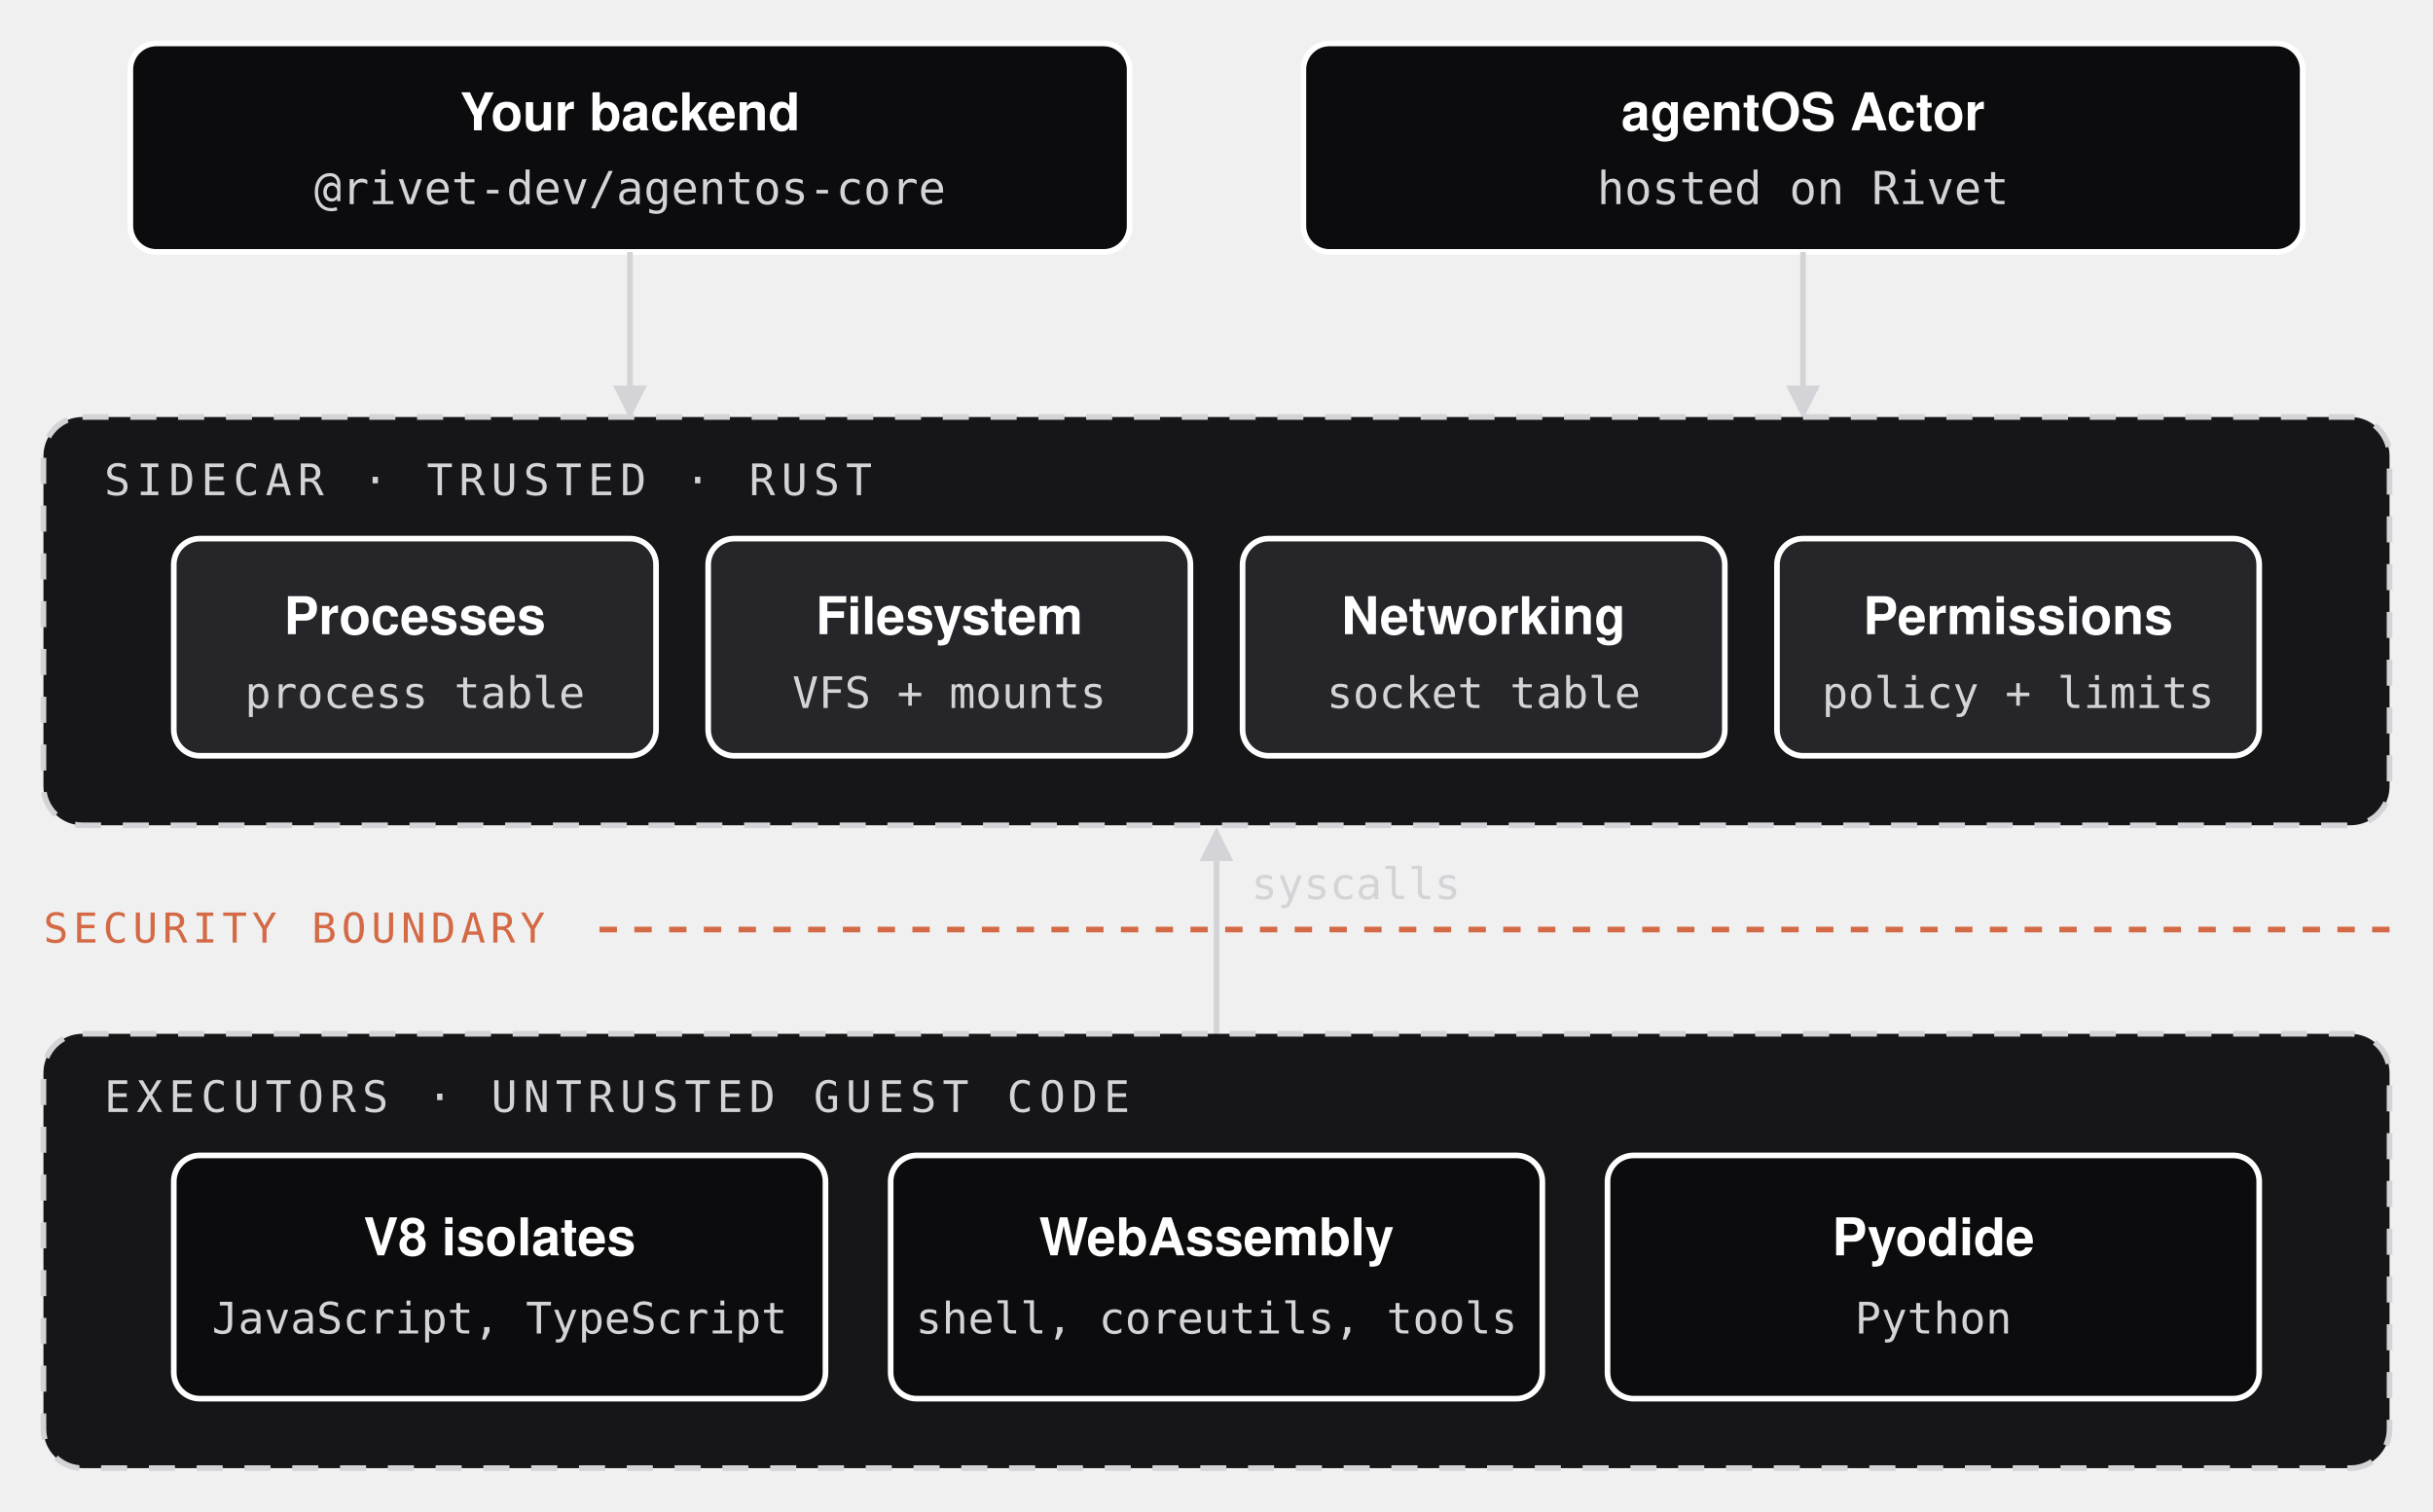
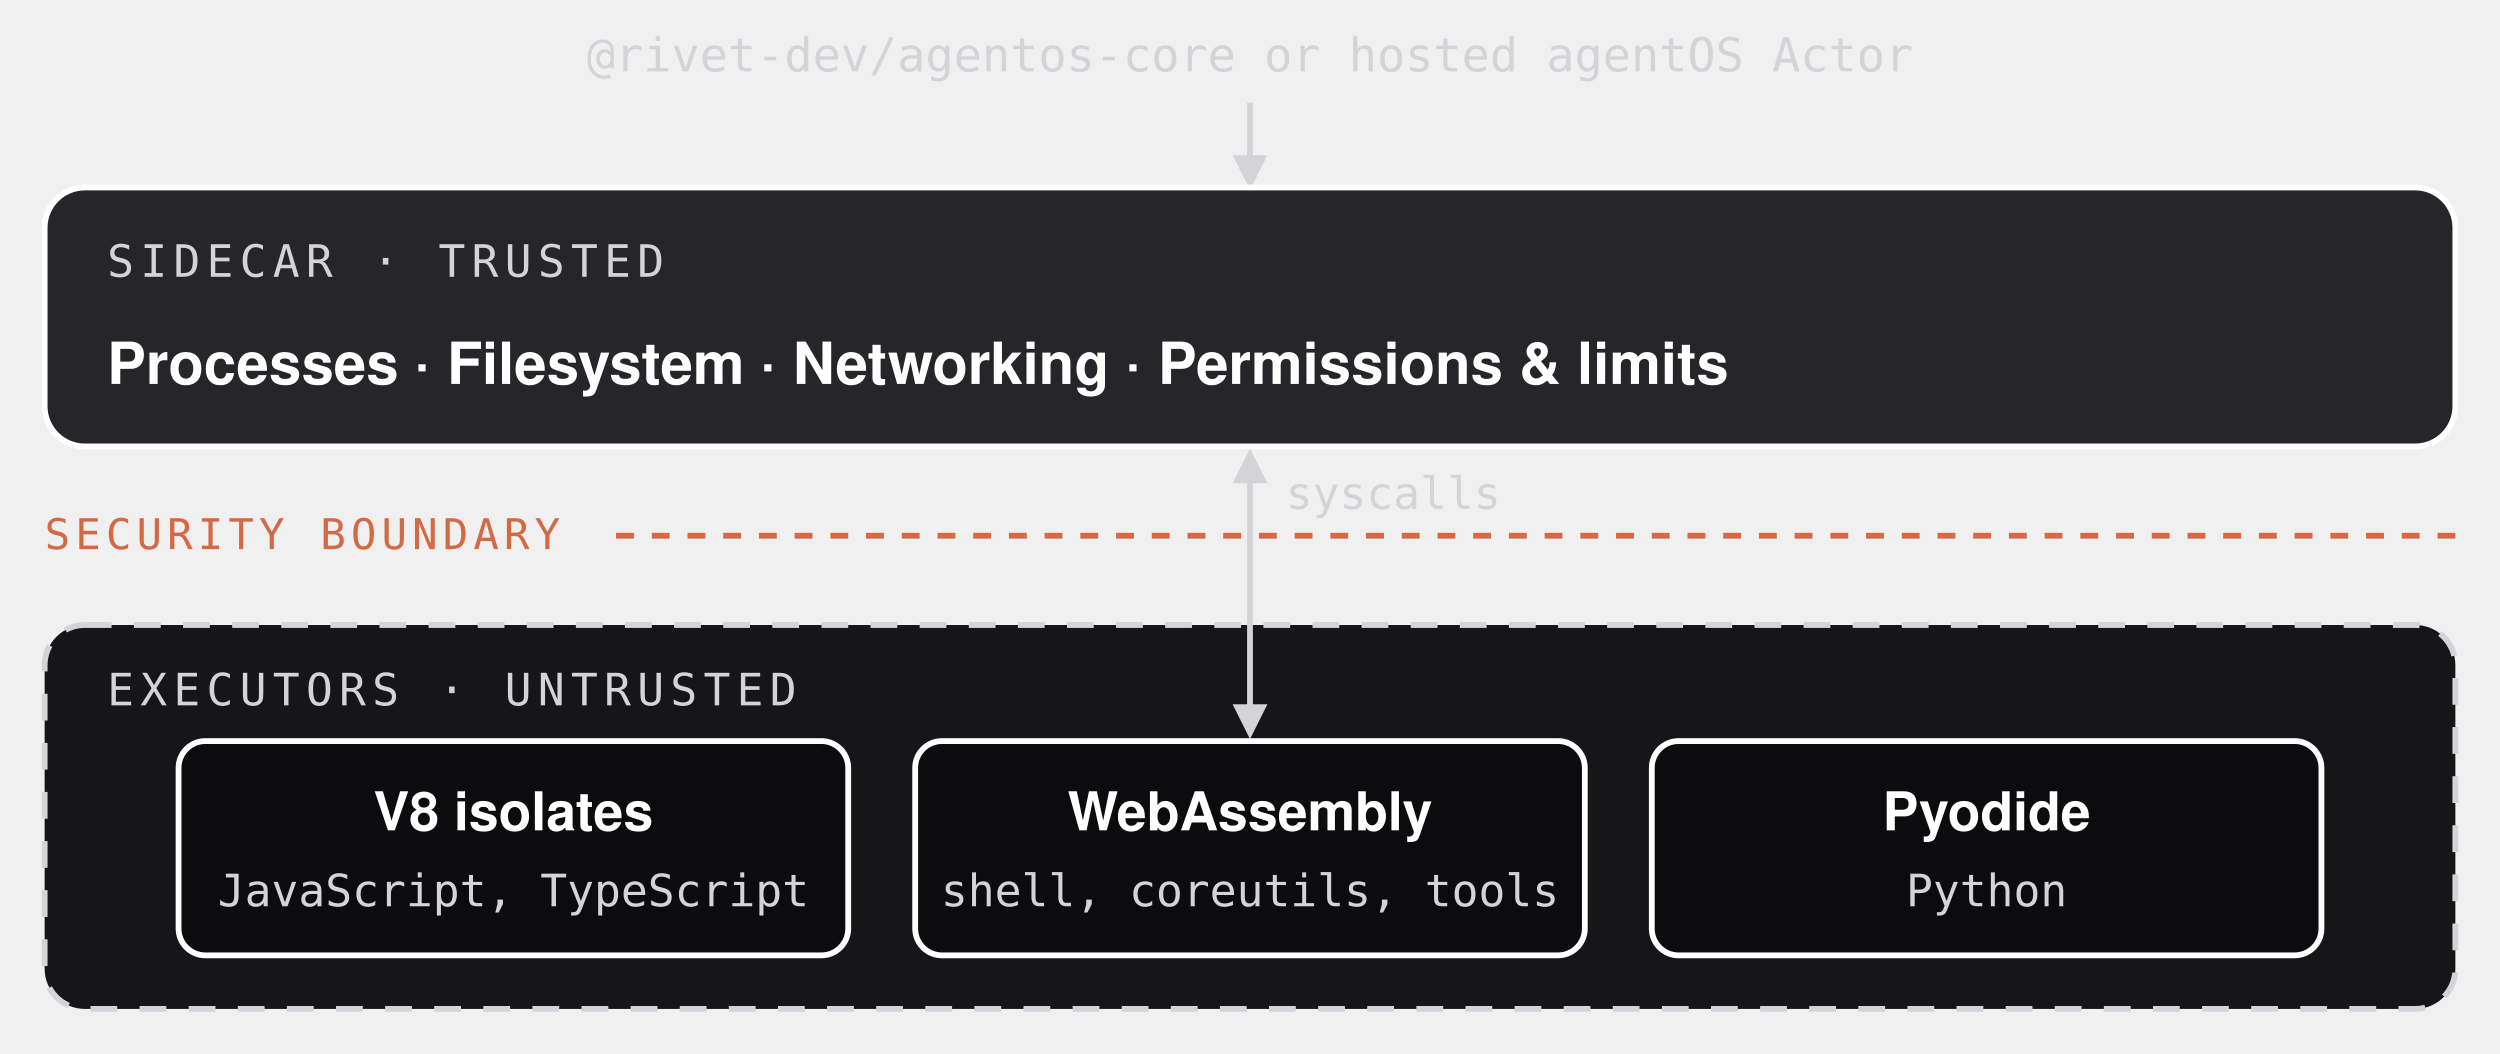
- <svg xmlns="http://www.w3.org/2000/svg" viewBox="0 0 560 348" width="560" height="348" role="img" aria-label="agentOS architecture. Your backend with @rivet-dev/agentos-core, or the hosted agentOS Actor, controls a trusted Rust sidecar that owns processes, the filesystem, networking, and permissions. Below a security boundary, untrusted executors run guest code: V8 isolates for JavaScript and TypeScript, WebAssembly for the shell, coreutils, and tools, and Pyodide for Python. Executors reach the sidecar only through syscalls." style="font-family:system-ui,-apple-system,'Segoe UI',Helvetica,Arial,sans-serif">
+ <svg xmlns="http://www.w3.org/2000/svg" viewBox="0 0 560 236" width="560" height="236" role="img" aria-label="agentOS architecture. @rivet-dev/agentos-core or the hosted agentOS Actor controls a trusted sidecar that owns processes, the filesystem, networking, and permissions. Below a security boundary, untrusted executors run guest code in V8 isolates for JavaScript and TypeScript, WebAssembly for the shell, coreutils, and tools, and Pyodide for Python, and reach the sidecar only through syscalls." style="font-family:system-ui,-apple-system,'Segoe UI',Helvetica,Arial,sans-serif">
  <defs>
    <marker id="architecture-arrow" viewBox="0 0 10 10" refX="8" refY="5" markerWidth="6" markerHeight="6" orient="auto-start-reverse">
      <path d="M0 0 L10 5 L0 10 z" fill="#d4d4d8" />
    </marker>
  </defs>
-   <rect x="30" y="10" width="230" height="48" rx="6" fill="#0c0c0e" stroke="#ffffff" stroke-width="1.3" />
-   <text x="145" y="30" text-anchor="middle" font-size="12" font-weight="600" fill="#ffffff">Your backend</text>
-   <text x="145" y="47" text-anchor="middle" font-size="10.5" font-family="ui-monospace,SFMono-Regular,Menlo,Consolas,monospace" fill="#d4d4d8">@rivet-dev/agentos-core</text>
-   <rect x="300" y="10" width="230" height="48" rx="6" fill="#0c0c0e" stroke="#ffffff" stroke-width="1.3" />
-   <text x="415" y="30" text-anchor="middle" font-size="12" font-weight="600" fill="#ffffff">agentOS Actor</text>
-   <text x="415" y="47" text-anchor="middle" font-size="10.5" font-family="ui-monospace,SFMono-Regular,Menlo,Consolas,monospace" fill="#d4d4d8">hosted on Rivet</text>
-   <line x1="145" y1="58" x2="145" y2="95" stroke="#d4d4d8" stroke-width="1.3" marker-end="url(#architecture-arrow)" />
-   <line x1="415" y1="58" x2="415" y2="95" stroke="#d4d4d8" stroke-width="1.3" marker-end="url(#architecture-arrow)" />
-   <rect x="10" y="96" width="540" height="94" rx="9" fill="#161618" stroke="#d4d4d8" stroke-width="1.3" stroke-dasharray="6 5" />
-   <text x="24" y="114" font-size="10" font-family="ui-monospace,SFMono-Regular,Menlo,Consolas,monospace" letter-spacing="0.14em" fill="#d4d4d8">SIDECAR · TRUSTED · RUST</text>
-   <g fill="#26262a" stroke="#ffffff" stroke-width="1.3">
-     <rect x="40" y="124" width="111" height="50" rx="6" />
-     <rect x="163" y="124" width="111" height="50" rx="6" />
-     <rect x="286" y="124" width="111" height="50" rx="6" />
-     <rect x="409" y="124" width="111" height="50" rx="6" />
+   <text x="280" y="16" text-anchor="middle" font-size="10.5" font-family="ui-monospace,SFMono-Regular,Menlo,Consolas,monospace" fill="#d4d4d8">@rivet-dev/agentos-core  or  hosted agentOS Actor</text>
+   <line x1="280" y1="23" x2="280" y2="41" stroke="#d4d4d8" stroke-width="1.3" marker-end="url(#architecture-arrow)" />
+   <rect x="10" y="42" width="540" height="58" rx="9" fill="#26262a" stroke="#ffffff" stroke-width="1.3" />
+   <text x="24" y="62" font-size="10" font-family="ui-monospace,SFMono-Regular,Menlo,Consolas,monospace" letter-spacing="0.14em" fill="#d4d4d8">SIDECAR · TRUSTED</text>
+   <text x="24" y="86" font-size="13" font-weight="600" fill="#ffffff">Processes · Filesystem · Networking · Permissions &amp; limits</text>
+   <text x="10" y="123" font-size="9.5" font-family="ui-monospace,SFMono-Regular,Menlo,Consolas,monospace" letter-spacing="0.12em" fill="#d36945">SECURITY BOUNDARY</text>
+   <line x1="138" y1="120" x2="550" y2="120" stroke="#d36945" stroke-width="1.3" stroke-dasharray="4 4" />
+   <rect x="10" y="140" width="540" height="86" rx="9" fill="#161618" stroke="#d4d4d8" stroke-width="1.3" stroke-dasharray="6 5" />
+   <text x="24" y="158" font-size="10" font-family="ui-monospace,SFMono-Regular,Menlo,Consolas,monospace" letter-spacing="0.14em" fill="#d4d4d8">EXECUTORS · UNTRUSTED</text>
+   <g fill="#0c0c0e" stroke="#ffffff" stroke-width="1.3">
+     <rect x="40" y="166" width="150" height="48" rx="6" />
+     <rect x="205" y="166" width="150" height="48" rx="6" />
+     <rect x="370" y="166" width="150" height="48" rx="6" />
  </g>
  <g text-anchor="middle" font-size="12" font-weight="600" fill="#ffffff">
-     <text x="95.5" y="146">Processes</text>
-     <text x="218.5" y="146">Filesystem</text>
-     <text x="341.5" y="146">Networking</text>
-     <text x="464.5" y="146">Permissions</text>
+     <text x="115" y="186">V8 isolates</text>
+     <text x="280" y="186">WebAssembly</text>
+     <text x="445" y="186">Pyodide</text>
  </g>
  <g text-anchor="middle" font-size="10" font-family="ui-monospace,SFMono-Regular,Menlo,Consolas,monospace" fill="#d4d4d8">
-     <text x="95.5" y="163">process table</text>
-     <text x="218.5" y="163">VFS + mounts</text>
-     <text x="341.5" y="163">socket table</text>
-     <text x="464.5" y="163">policy + limits</text>
+     <text x="115" y="203">JavaScript, TypeScript</text>
+     <text x="280" y="203">shell, coreutils, tools</text>
+     <text x="445" y="203">Python</text>
  </g>
-   <text x="10" y="217" font-size="9.5" font-family="ui-monospace,SFMono-Regular,Menlo,Consolas,monospace" letter-spacing="0.12em" fill="#d36945">SECURITY BOUNDARY</text>
-   <line x1="138" y1="214" x2="550" y2="214" stroke="#d36945" stroke-width="1.3" stroke-dasharray="4 4" />
-   <line x1="280" y1="192" x2="280" y2="264" stroke="#d4d4d8" stroke-width="1.3" marker-start="url(#architecture-arrow)" marker-end="url(#architecture-arrow)" />
-   <text x="288" y="207" font-size="10" font-family="ui-monospace,SFMono-Regular,Menlo,Consolas,monospace" fill="#d4d4d8">syscalls</text>
-   <rect x="10" y="238" width="540" height="100" rx="9" fill="#161618" stroke="#d4d4d8" stroke-width="1.3" stroke-dasharray="6 5" />
-   <text x="24" y="256" font-size="10" font-family="ui-monospace,SFMono-Regular,Menlo,Consolas,monospace" letter-spacing="0.14em" fill="#d4d4d8">EXECUTORS · UNTRUSTED GUEST CODE</text>
-   <g fill="#0c0c0e" stroke="#ffffff" stroke-width="1.3">
-     <rect x="40" y="266" width="150" height="56" rx="6" />
-     <rect x="205" y="266" width="150" height="56" rx="6" />
-     <rect x="370" y="266" width="150" height="56" rx="6" />
-   </g>
-   <g text-anchor="middle" font-size="12" font-weight="600" fill="#ffffff">
-     <text x="115" y="289">V8 isolates</text>
-     <text x="280" y="289">WebAssembly</text>
-     <text x="445" y="289">Pyodide</text>
-   </g>
-   <g text-anchor="middle" font-size="10" font-family="ui-monospace,SFMono-Regular,Menlo,Consolas,monospace" fill="#d4d4d8">
-     <text x="115" y="307">JavaScript, TypeScript</text>
-     <text x="280" y="307">shell, coreutils, tools</text>
-     <text x="445" y="307">Python</text>
-   </g>
+   <line x1="280" y1="102" x2="280" y2="164" stroke="#d4d4d8" stroke-width="1.3" marker-start="url(#architecture-arrow)" marker-end="url(#architecture-arrow)" />
+   <text x="288" y="114" font-size="10" font-family="ui-monospace,SFMono-Regular,Menlo,Consolas,monospace" fill="#d4d4d8">syscalls</text>
</svg>
